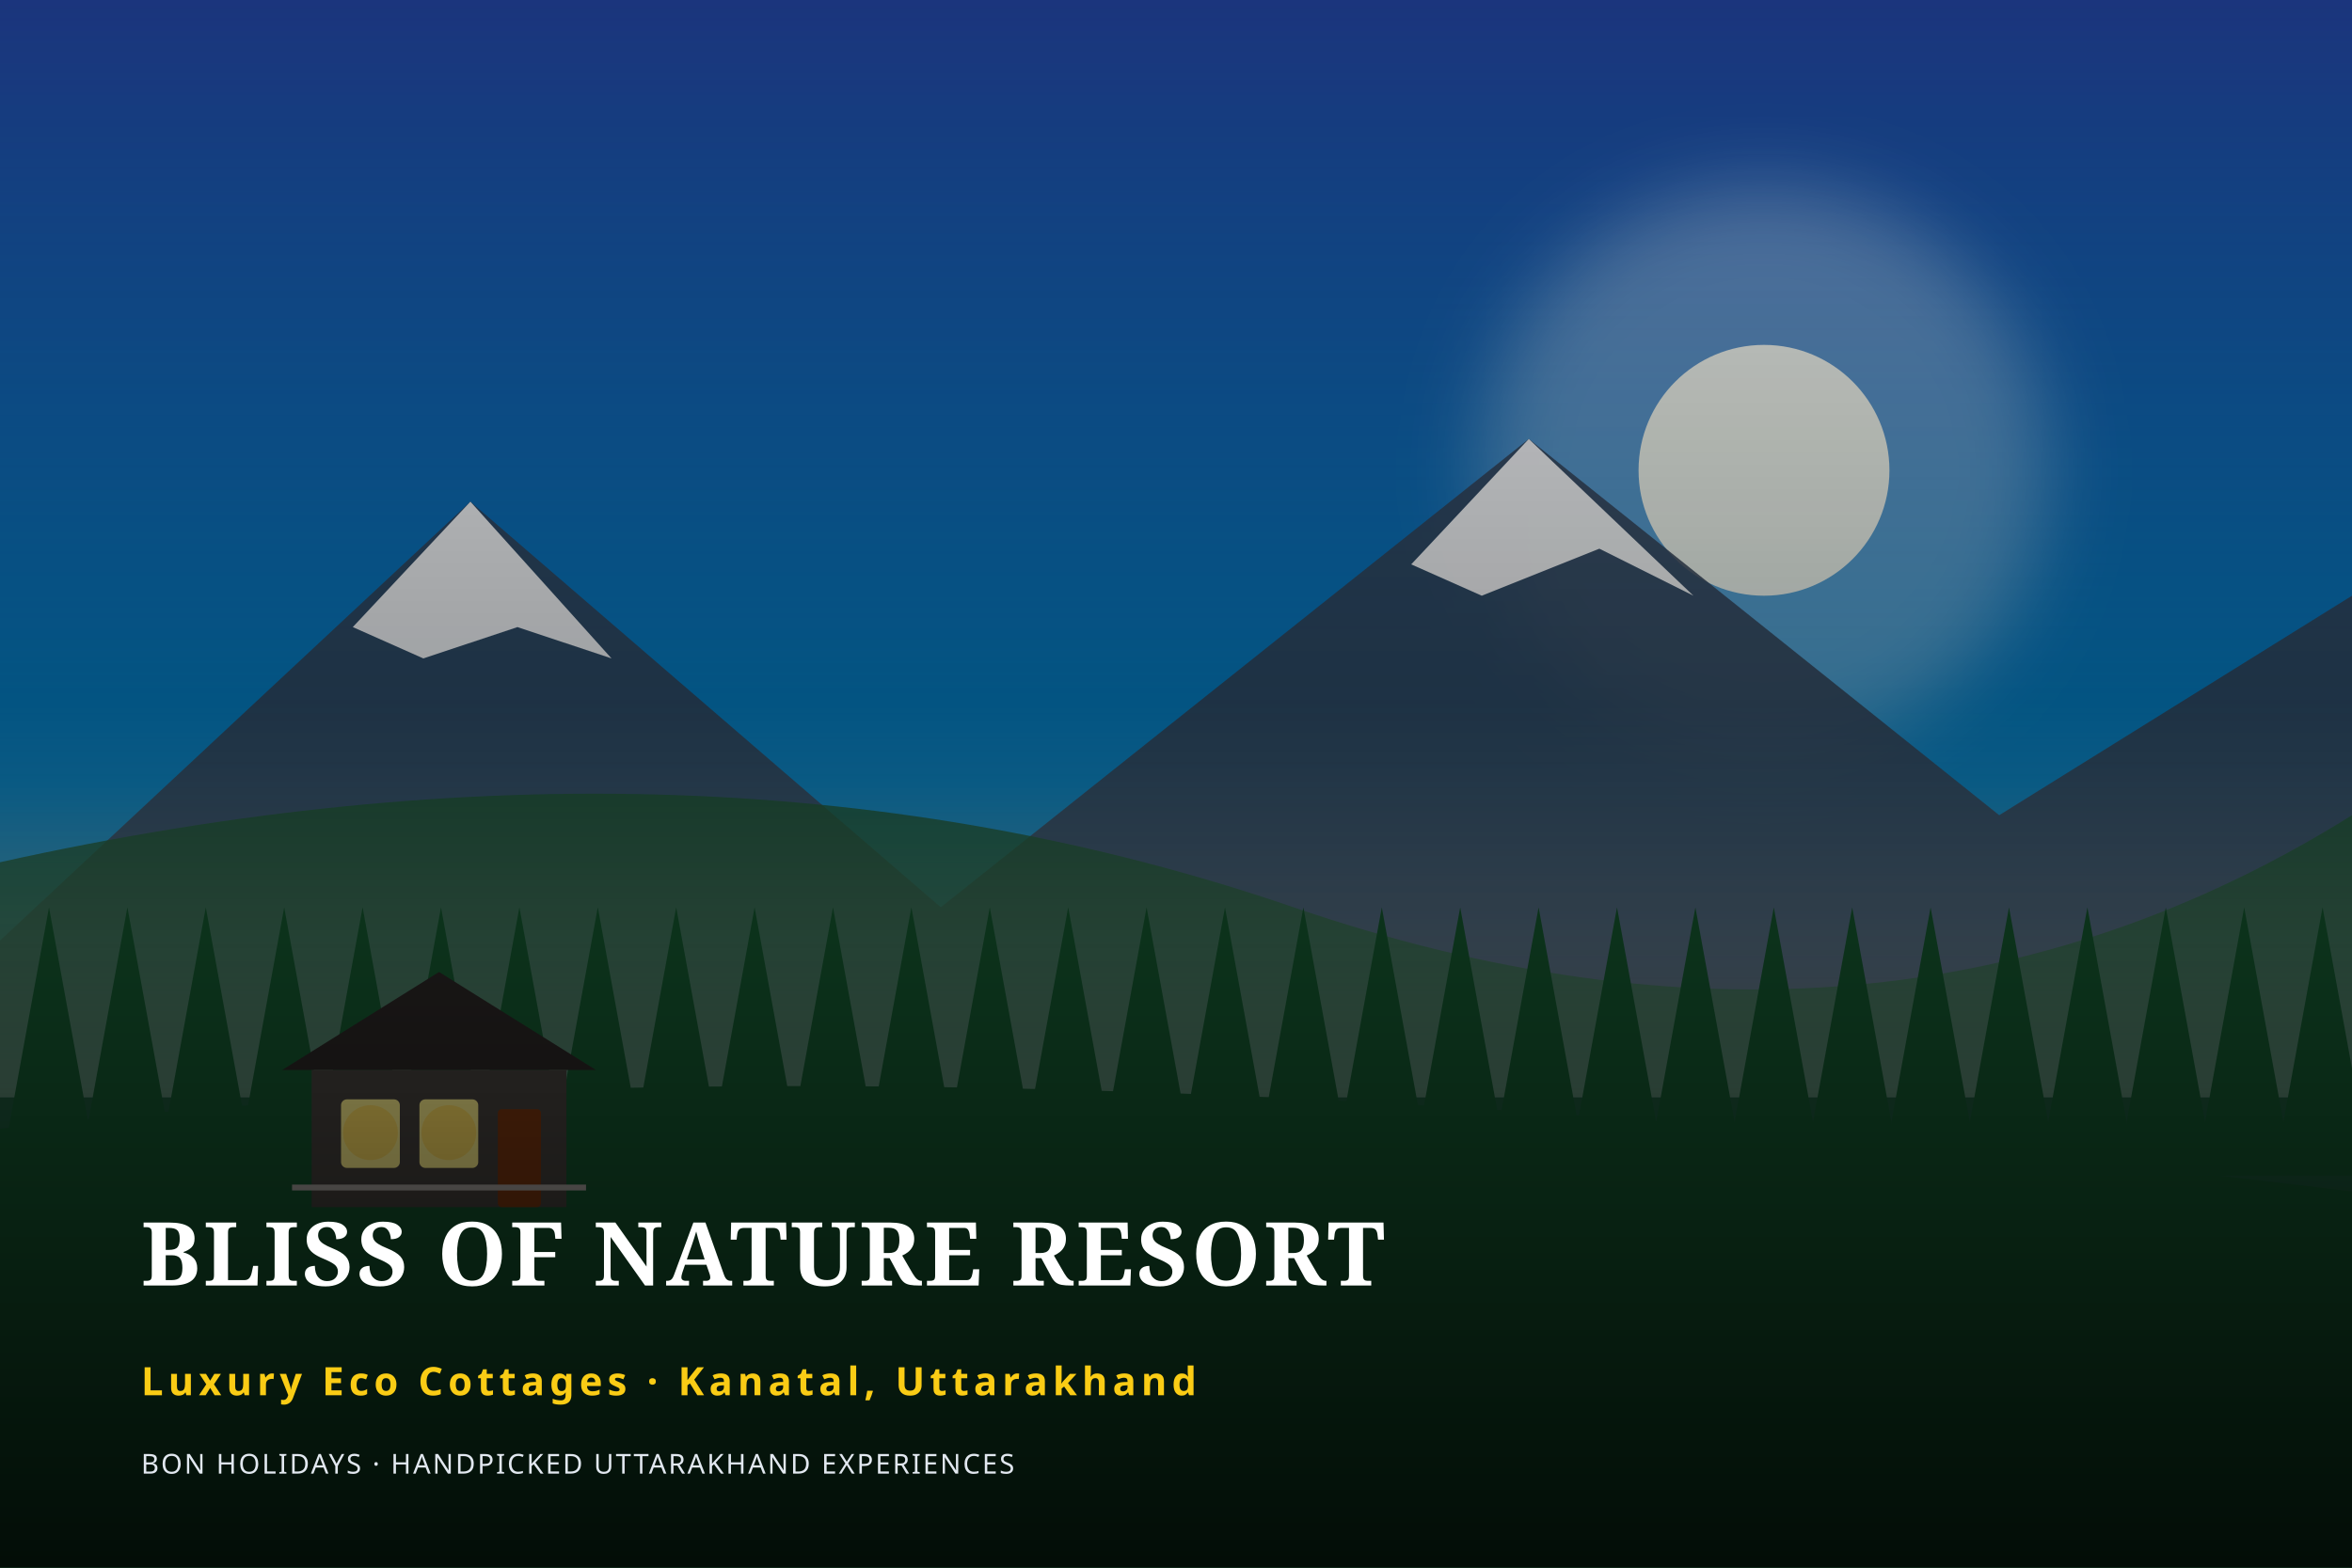
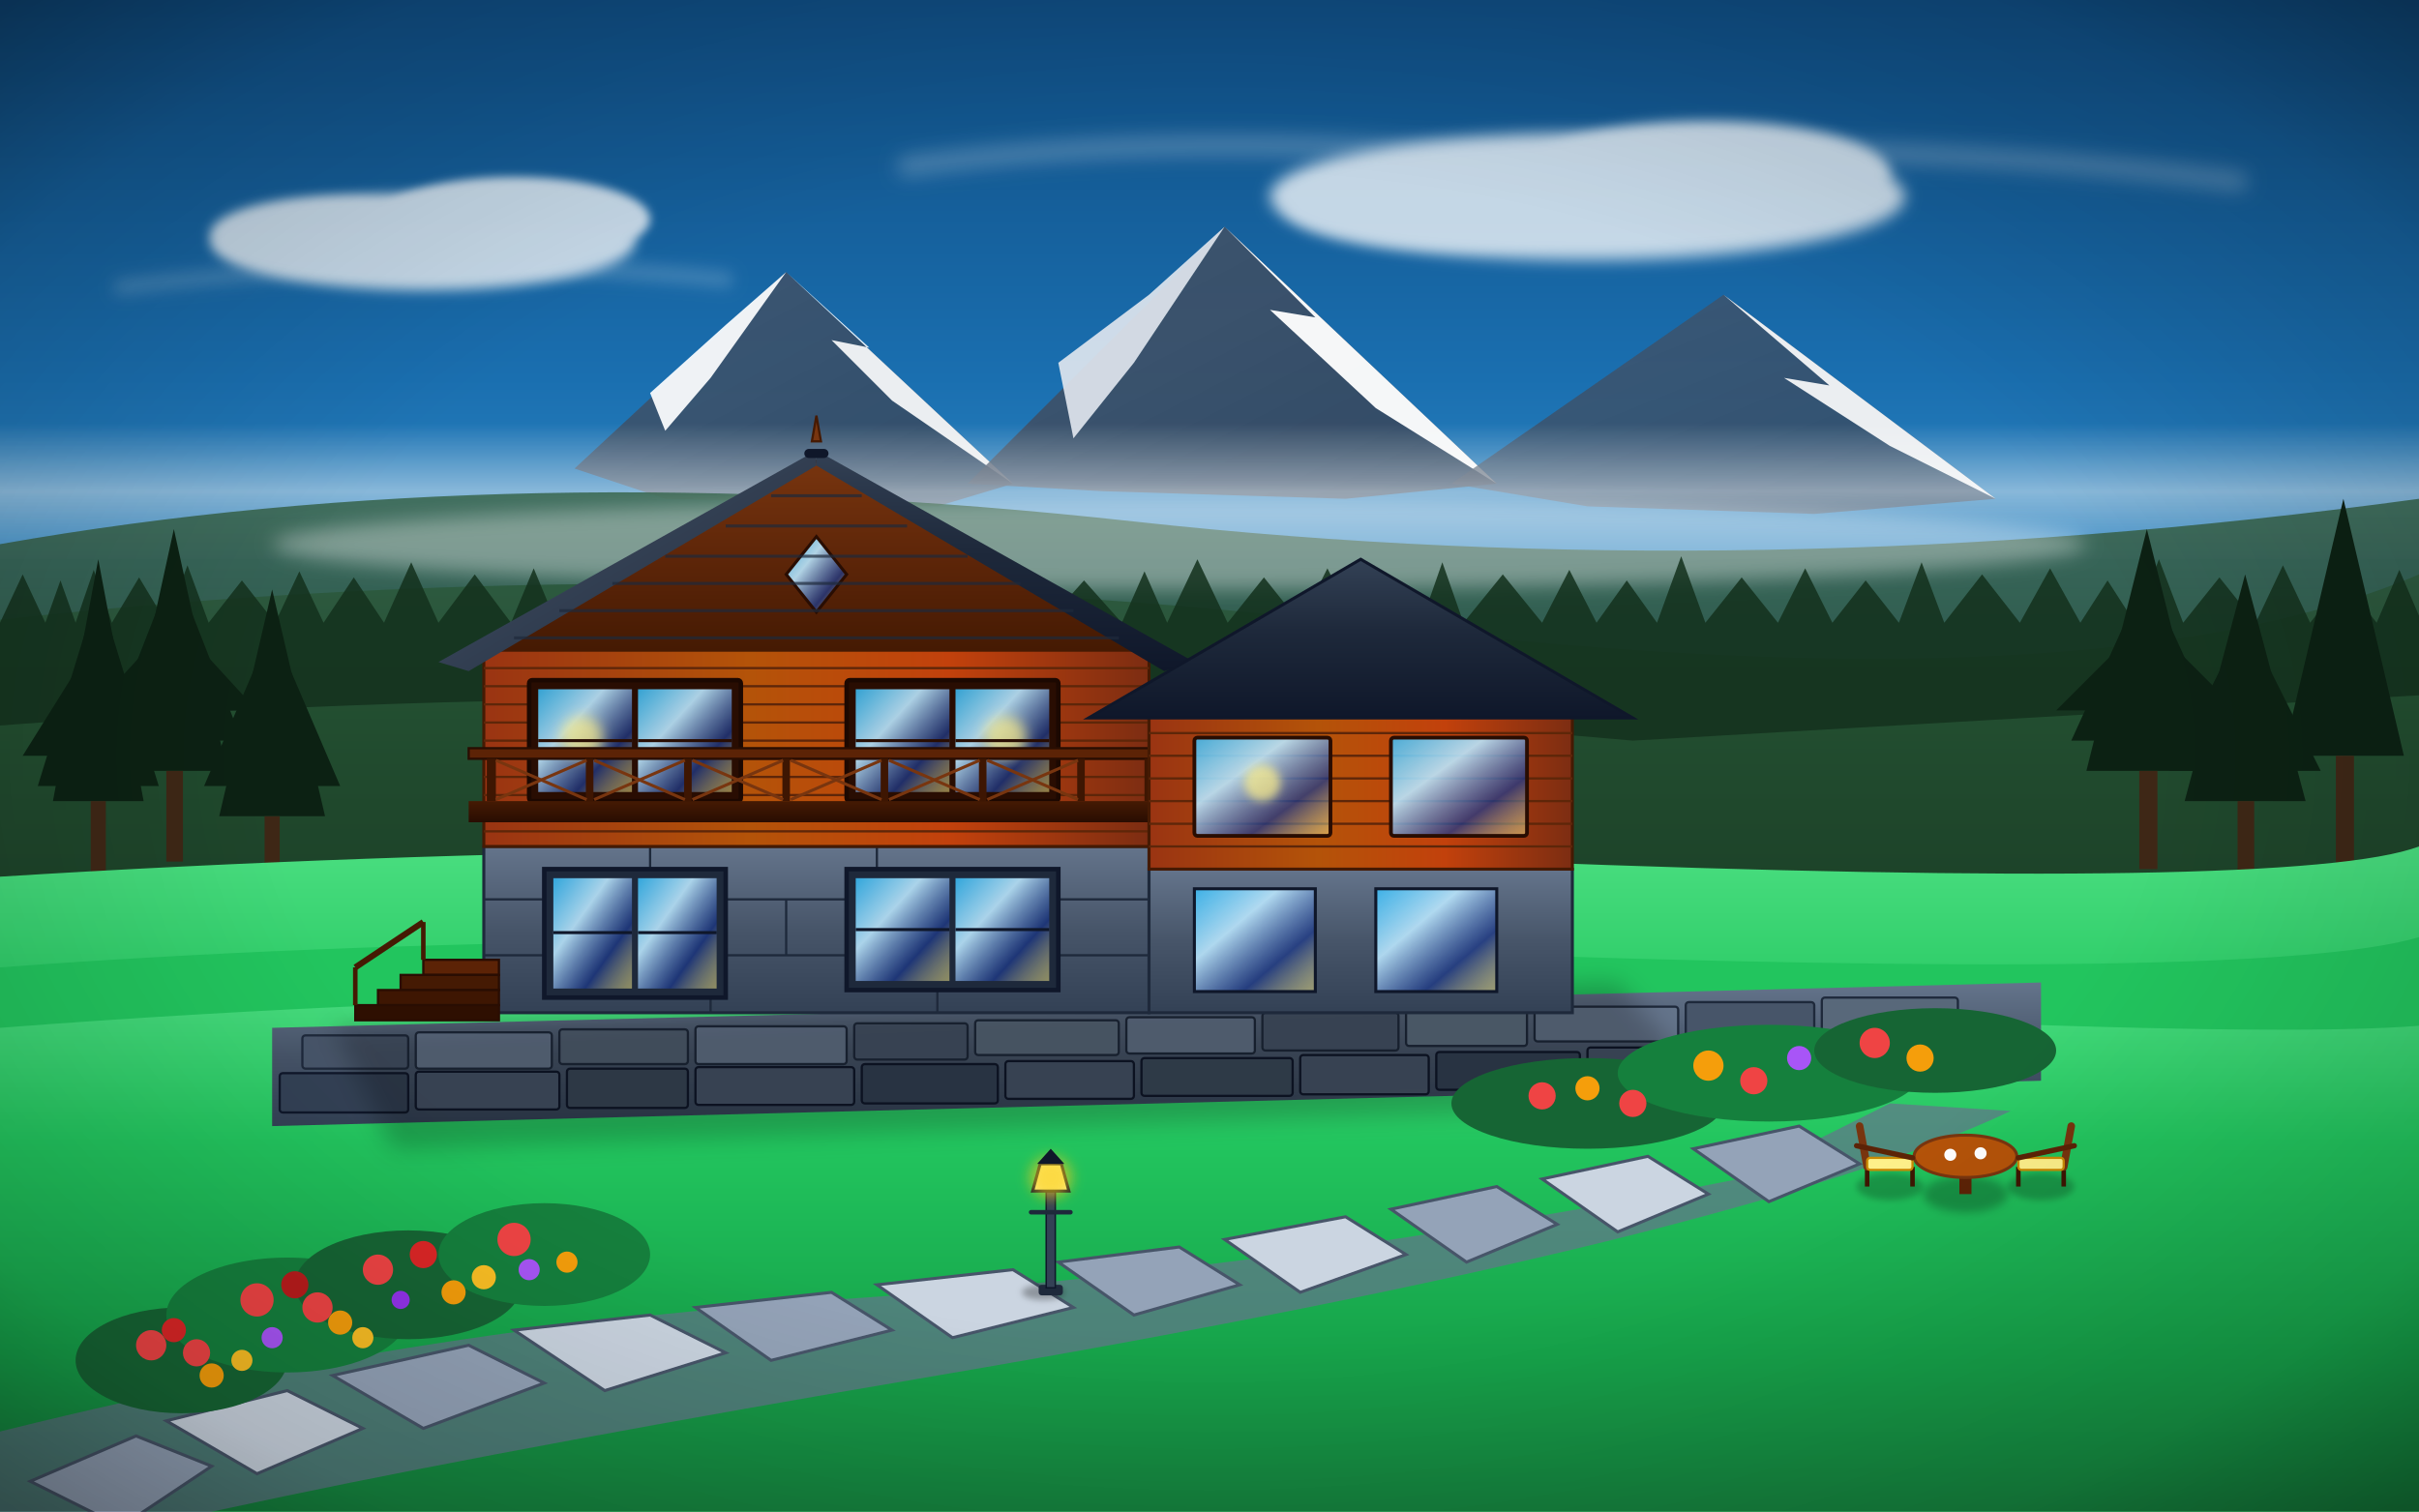
- <svg xmlns="http://www.w3.org/2000/svg" viewBox="0 0 1200 800" width="1200" height="800">
+ <svg xmlns="http://www.w3.org/2000/svg" viewBox="0 0 1600 1000" width="1600" height="1000">
  <defs>
-     <linearGradient id="skyGrad" x1="0%" y1="0%" x2="0%" y2="100%">
-       <stop offset="0%" stop-color="#1e3a8a" />
-       <stop offset="50%" stop-color="#0284c7" />
-       <stop offset="100%" stop-color="#fef08a" />
-     </linearGradient>
-     <linearGradient id="mistGrad" x1="0%" y1="0%" x2="0%" y2="100%">
+     <linearGradient id="skyGrad" x1="0" y1="0" x2="0" y2="1">
+       <stop offset="0%" stop-color="#0f4c81" />
+       <stop offset="25%" stop-color="#1a6fb0" />
+       <stop offset="55%" stop-color="#4ca8dc" />
+       <stop offset="85%" stop-color="#a1d4f0" />
+       <stop offset="100%" stop-color="#fbf3de" />
+     </linearGradient>
+     <linearGradient id="farSnowPeakGrad" x1="0" y1="0" x2="0" y2="1">
+       <stop offset="0%" stop-color="#ffffff" />
+       <stop offset="40%" stop-color="#f1f5f9" />
+       <stop offset="75%" stop-color="#cbd5e1" />
+       <stop offset="100%" stop-color="#94a3b8" />
+     </linearGradient>
+     <linearGradient id="peakShadowGrad" x1="0" y1="0" x2="1" y2="1">
+       <stop offset="0%" stop-color="#475569" />
+       <stop offset="100%" stop-color="#334155" />
+     </linearGradient>
+     <linearGradient id="midRidgeGrad1" x1="0" y1="0" x2="0" y2="1">
+       <stop offset="0%" stop-color="#3b6852" />
+       <stop offset="100%" stop-color="#1e3a29" />
+     </linearGradient>
+     <linearGradient id="midRidgeGrad2" x1="0" y1="0" x2="0" y2="1">
+       <stop offset="0%" stop-color="#2d5a3f" />
+       <stop offset="100%" stop-color="#163820" />
+     </linearGradient>
+     <linearGradient id="nearRidgeGrad" x1="0" y1="0" x2="0" y2="1">
+       <stop offset="0%" stop-color="#234f31" />
+       <stop offset="100%" stop-color="#0f2817" />
+     </linearGradient>
+     <linearGradient id="valleyMist" x1="0" y1="0" x2="0" y2="1">
      <stop offset="0%" stop-color="#ffffff" stop-opacity="0" />
-       <stop offset="100%" stop-color="#ffffff" stop-opacity="0.25" />
-     </linearGradient>
-     <linearGradient id="cardShadow" x1="0%" y1="0%" x2="0%" y2="100%">
-       <stop offset="0%" stop-color="#000000" stop-opacity="0.1" />
-       <stop offset="60%" stop-color="#000000" stop-opacity="0.4" />
-       <stop offset="100%" stop-color="#000000" stop-opacity="0.85" />
-     </linearGradient>
+       <stop offset="50%" stop-color="#ffffff" stop-opacity="0.45" />
+       <stop offset="100%" stop-color="#f8fafc" stop-opacity="0.1" />
+     </linearGradient>
+     <linearGradient id="lawnGrad" x1="0" y1="0" x2="0" y2="1">
+       <stop offset="0%" stop-color="#4ade80" />
+       <stop offset="30%" stop-color="#22c55e" />
+       <stop offset="70%" stop-color="#16a34a" />
+       <stop offset="100%" stop-color="#15803d" />
+     </linearGradient>
+     <linearGradient id="woodWallDark" x1="0" y1="0" x2="0" y2="1">
+       <stop offset="0%" stop-color="#78350f" />
+       <stop offset="50%" stop-color="#5e2609" />
+       <stop offset="100%" stop-color="#451a03" />
+     </linearGradient>
+     <linearGradient id="woodWallWarm" x1="0" y1="0" x2="1" y2="0">
+       <stop offset="0%" stop-color="#9a3412" />
+       <stop offset="40%" stop-color="#b45309" />
+       <stop offset="70%" stop-color="#c2410c" />
+       <stop offset="100%" stop-color="#7c2d12" />
+     </linearGradient>
+     <linearGradient id="woodTrim" x1="0" y1="0" x2="0" y2="1">
+       <stop offset="0%" stop-color="#451a03" />
+       <stop offset="100%" stop-color="#290d02" />
+     </linearGradient>
+     <linearGradient id="roofGrad" x1="0" y1="0" x2="0" y2="1">
+       <stop offset="0%" stop-color="#334155" />
+       <stop offset="45%" stop-color="#1e293b" />
+       <stop offset="100%" stop-color="#0f172a" />
+     </linearGradient>
+     <linearGradient id="roofHighlight" x1="0" y1="0" x2="1" y2="1">
+       <stop offset="0%" stop-color="#475569" />
+       <stop offset="100%" stop-color="#1e293b" />
+     </linearGradient>
+     <linearGradient id="windowReflection" x1="0" y1="0" x2="1" y2="1">
+       <stop offset="0%" stop-color="#38bdf8" stop-opacity="0.85" />
+       <stop offset="35%" stop-color="#bae6fd" stop-opacity="0.9" />
+       <stop offset="70%" stop-color="#1e3a8a" stop-opacity="0.75" />
+       <stop offset="100%" stop-color="#fef08a" stop-opacity="0.5" />
+     </linearGradient>
+     <linearGradient id="stoneGrad" x1="0" y1="0" x2="0" y2="1">
+       <stop offset="0%" stop-color="#64748b" />
+       <stop offset="50%" stop-color="#475569" />
+       <stop offset="100%" stop-color="#334155" />
+     </linearGradient>
+     <radialGradient id="vignette" cx="50%" cy="50%" r="70%">
+       <stop offset="55%" stop-color="#000000" stop-opacity="0" />
+       <stop offset="85%" stop-color="#000000" stop-opacity="0.15" />
+       <stop offset="100%" stop-color="#000000" stop-opacity="0.35" />
+     </radialGradient>
  </defs>
-   <rect width="1200" height="800" fill="url(#skyGrad)" />
-   <circle cx="900" cy="240" r="144" fill="#ffffff" opacity="0.3" filter="blur(20px)" />
-   <circle cx="900" cy="240" r="64" fill="#fffbeb" opacity="0.85" />
-   <polygon points="0,480 240,256 480,463 780,224 1020,416 1200,304 1200,800 0,800" fill="#334155" opacity="0.85" />
-   <polygon points="180,320 240,256 312,336 264,320 216,336" fill="#ffffff" opacity="0.9" />
-   <polygon points="720,288 780,224 864,304 816,280 756,304" fill="#ffffff" opacity="0.9" />
-   <path d="M0,440 Q360,360 660,463 T1200,416 L1200,800 L0,800 Z" fill="#14532d" opacity="0.8" />
-   <rect y="360" width="1200" height="200" fill="url(#mistGrad)" />
-   <g fill="#14532d">
-     <polygon points="0,600 25,463 50,600" />
-     <polygon points="40,600 65,463 90,600" />
-     <polygon points="80,600 105,463 130,600" />
-     <polygon points="120,600 145,463 170,600" />
-     <polygon points="160,600 185,463 210,600" />
-     <polygon points="200,600 225,463 250,600" />
-     <polygon points="240,600 265,463 290,600" />
-     <polygon points="280,600 305,463 330,600" />
-     <polygon points="320,600 345,463 370,600" />
-     <polygon points="360,600 385,463 410,600" />
-     <polygon points="400,600 425,463 450,600" />
-     <polygon points="440,600 465,463 490,600" />
-     <polygon points="480,600 505,463 530,600" />
-     <polygon points="520,600 545,463 570,600" />
-     <polygon points="560,600 585,463 610,600" />
-     <polygon points="600,600 625,463 650,600" />
-     <polygon points="640,600 665,463 690,600" />
-     <polygon points="680,600 705,463 730,600" />
-     <polygon points="720,600 745,463 770,600" />
-     <polygon points="760,600 785,463 810,600" />
-     <polygon points="800,600 825,463 850,600" />
-     <polygon points="840,600 865,463 890,600" />
-     <polygon points="880,600 905,463 930,600" />
-     <polygon points="920,600 945,463 970,600" />
-     <polygon points="960,600 985,463 1010,600" />
-     <polygon points="1000,600 1025,463 1050,600" />
-     <polygon points="1040,600 1065,463 1090,600" />
-     <polygon points="1080,600 1105,463 1130,600" />
-     <polygon points="1120,600 1145,463 1170,600" />
-     <polygon points="1160,600 1185,463 1210,600" />
-   </g>
-   <path d="M0,576 Q480,520 1200,608 L1200,800 L0,800 Z" fill="#14532d" />
-   <g transform="translate(144, 496)">
-     <polygon points="0,50 80,0 160,50" fill="#292524" />
-     <rect x="15" y="50" width="130" height="70" fill="#44403c" />
-     <rect x="30" y="65" width="30" height="35" rx="3" fill="#fef08a" opacity="0.95" />
-     <rect x="70" y="65" width="30" height="35" rx="3" fill="#fef08a" opacity="0.95" />
-     <rect x="110" y="70" width="22" height="50" rx="2" fill="#78350f" />
-     <line x1="5" y1="110" x2="155" y2="110" stroke="#a8a29e" stroke-width="3" />
-     <circle cx="45" cy="82" r="14" fill="#fbbf24" opacity="0.4" />
-     <circle cx="85" cy="82" r="14" fill="#fbbf24" opacity="0.4" />
-   </g>
-   <rect width="1200" height="800" fill="url(#cardShadow)" />
-   <text x="72" y="656" font-family="'Playfair Display', Georgia, serif" font-size="45" font-weight="700" fill="#ffffff" letter-spacing="1.5">BLISS OF NATURE RESORT</text>
-   <text x="72" y="712" font-family="'Plus Jakarta Sans', system-ui, sans-serif" font-size="20" font-weight="600" fill="#facc15" letter-spacing="2.5">Luxury Eco Cottages · Kanatal, Uttarakhand</text>
-   <text x="72" y="752" font-family="'Plus Jakarta Sans', system-ui, sans-serif" font-size="14" font-weight="500" fill="#e2e8f0" letter-spacing="1">BON HOLIDAYS · HANDPICKED UTTARAKHAND EXPERIENCES</text>
+   <rect width="1600" height="1000" fill="url(#skyGrad)" />
+   <g fill="#ffffff" opacity="0.75">
+     <ellipse cx="280" cy="160" rx="140" ry="32" filter="blur(4px)" />
+     <ellipse cx="340" cy="145" rx="90" ry="28" filter="blur(3px)" />
+     <ellipse cx="220" cy="155" rx="80" ry="24" filter="blur(4px)" />
+     <ellipse cx="1050" cy="130" rx="210" ry="42" filter="blur(5px)" />
+     <ellipse cx="1130" cy="115" rx="120" ry="35" filter="blur(4px)" />
+     <ellipse cx="960" cy="135" rx="110" ry="28" filter="blur(5px)" />
+     <path d="M600,110 Q780,85 1000,105 Q1250,90 1480,120" stroke="#ffffff" stroke-width="14" fill="none" opacity="0.3" stroke-linecap="round" filter="blur(6px)" />
+     <path d="M80,190 Q280,165 480,185" stroke="#ffffff" stroke-width="10" fill="none" opacity="0.25" stroke-linecap="round" filter="blur(5px)" />
+   </g>
+   <g>
+     <polygon points="380,310 520,180 670,320 620,335 440,330" fill="url(#peakShadowGrad)" opacity="0.8" />
+     <polygon points="520,180 575,230 550,225 590,265 670,320 520,180" fill="#ffffff" opacity="0.9" />
+     <polygon points="430,260 480,215 520,180 470,250 440,285" fill="#f8fafc" opacity="0.95" />
+     <polygon points="640,320 810,150 990,320 890,330 730,325" fill="url(#peakShadowGrad)" opacity="0.85" />
+     <polygon points="810,150 870,210 840,205 910,270 990,320 810,150" fill="#ffffff" opacity="0.95" />
+     <polygon points="700,240 760,195 810,150 750,240 710,290" fill="#e2e8f0" opacity="0.9" />
+     <polygon points="960,320 1140,195 1320,330 1200,340 1050,335" fill="url(#peakShadowGrad)" opacity="0.75" />
+     <polygon points="1140,195 1210,255 1180,250 1250,295 1320,330 1140,195" fill="#ffffff" opacity="0.9" />
+   </g>
+   <rect x="0" y="280" width="1600" height="90" fill="url(#valleyMist)" />
+   <path d="M0,360 Q340,300 750,345 T1600,330 L1600,600 L0,600 Z" fill="url(#midRidgeGrad1)" opacity="0.9" />
+   <ellipse cx="780" cy="360" rx="600" ry="30" fill="#ffffff" opacity="0.35" filter="blur(6px)" />
+   <path d="M0,410 Q450,360 920,415 T1600,380 L1600,700 L0,700 Z" fill="url(#midRidgeGrad2)" />
+   <g fill="#13301c" opacity="0.85">
+     <path d="       M0,412 l15,-32 l15,32 l10,-28 l10,28 l12,-35 l12,35 l18,-30 l18,30 l14,-38 l14,38       l22,-28 l22,28 l16,-34 l16,34 l20,-30 l20,30 l18,-40 l18,40 l24,-32 l24,32       l15,-36 l15,36 l25,-26 l25,26 l18,-42 l18,42 l20,-30 l20,30 l15,-35 l15,35       l28,-28 l28,28 l16,-45 l16,45 l22,-32 l22,32 l18,-38 l18,38 l25,-28 l25,28       l15,-34 l15,34 l20,-42 l20,42 l24,-30 l24,30 l18,-36 l18,36 l22,-28 l22,28       l14,-40 l14,40 l26,-32 l26,32 l18,-35 l18,35 l20,-28 l20,28 l16,-44 l16,44       l24,-30 l24,30 l18,-36 l18,36 l22,-28 l22,28 l15,-40 l15,40 l25,-32 l25,32       l20,-36 l20,36 l18,-28 l18,28 l16,-42 l16,42 l24,-30 l24,30 l18,-38 l18,38       l22,-28 l22,28 l15,-35 l15,35 l25,-40 l25,40 l18,-30 l18,30 l20,-34 l20,34       L1600,450 L1600,520 L0,520 Z     " />
+   </g>
+   <path d="M0,480 Q520,440 1080,490 L1600,460 L1600,850 L0,850 Z" fill="url(#nearRidgeGrad)" />
+   <g fill="#0c2113">
+     <polygon points="35,530 65,370 95,530" />
+     <polygon points="25,520 65,390 105,520" />
+     <polygon points="15,500 65,420 115,500" />
+     <rect x="60" y="530" width="10" height="55" fill="#3e2716" />
+     <polygon points="80,510 115,350 150,510" />
+     <polygon points="70,490 115,375 160,490" />
+     <polygon points="60,470 115,410 170,470" />
+     <rect x="110" y="510" width="11" height="60" fill="#3e2716" />
+     <polygon points="145,540 180,390 215,540" />
+     <polygon points="135,520 180,415 225,520" />
+     <rect x="175" y="540" width="10" height="45" fill="#3e2716" />
+     <polygon points="1380,510 1420,350 1460,510" />
+     <polygon points="1370,490 1420,380 1470,490" />
+     <polygon points="1360,470 1420,410 1480,470" />
+     <rect x="1415" y="510" width="12" height="65" fill="#3e2716" />
+     <polygon points="1445,530 1485,380 1525,530" />
+     <polygon points="1435,510 1485,410 1535,510" />
+     <rect x="1480" y="530" width="11" height="50" fill="#3e2716" />
+     <polygon points="1510,500 1550,330 1590,500" />
+     <rect x="1545" y="500" width="12" height="75" fill="#3e2716" />
+   </g>
+   <path d="M0,580 Q480,550 1000,570 T1600,560 L1600,1000 L0,1000 Z" fill="url(#lawnGrad)" />
+   <path d="M0,640 Q400,610 950,630 T1600,620 L1600,1000 L0,1000 Z" fill="#22c55e" />
+   <path d="M0,680 Q520,640 1150,670 T1600,650 L1600,1000 L0,1000 Z" fill="url(#lawnGrad)" />
+   <g fill="url(#stoneGrad)">
+     <path d="M180,680 L1350,650 L1350,715 L180,745 Z" />
+     <rect x="200" y="685" width="70" height="22" rx="2" fill="#475569" stroke="#1e293b" stroke-width="1.5" />
+     <rect x="275" y="683" width="90" height="24" rx="2" fill="#64748b" stroke="#1e293b" stroke-width="1.5" />
+     <rect x="370" y="681" width="85" height="23" rx="2" fill="#526173" stroke="#1e293b" stroke-width="1.5" />
+     <rect x="460" y="679" width="100" height="25" rx="2" fill="#64748b" stroke="#1e293b" stroke-width="1.5" />
+     <rect x="565" y="677" width="75" height="24" rx="2" fill="#475569" stroke="#1e293b" stroke-width="1.5" />
+     <rect x="645" y="675" width="95" height="23" rx="2" fill="#5a6a7c" stroke="#1e293b" stroke-width="1.5" />
+     <rect x="745" y="673" width="85" height="24" rx="2" fill="#64748b" stroke="#1e293b" stroke-width="1.5" />
+     <rect x="835" y="670" width="90" height="25" rx="2" fill="#475569" stroke="#1e293b" stroke-width="1.5" />
+     <rect x="930" y="668" width="80" height="24" rx="2" fill="#5e6f82" stroke="#1e293b" stroke-width="1.5" />
+     <rect x="1015" y="666" width="95" height="23" rx="2" fill="#64748b" stroke="#1e293b" stroke-width="1.5" />
+     <rect x="1115" y="663" width="85" height="24" rx="2" fill="#475569" stroke="#1e293b" stroke-width="1.5" />
+     <rect x="1205" y="660" width="90" height="23" rx="2" fill="#58687a" stroke="#1e293b" stroke-width="1.5" />
+     <rect x="185" y="710" width="85" height="26" rx="2" fill="#334155" stroke="#0f172a" stroke-width="1.5" />
+     <rect x="275" y="709" width="95" height="25" rx="2" fill="#475569" stroke="#0f172a" stroke-width="1.5" />
+     <rect x="375" y="707" width="80" height="26" rx="2" fill="#3a4859" stroke="#0f172a" stroke-width="1.5" />
+     <rect x="460" y="706" width="105" height="25" rx="2" fill="#475569" stroke="#0f172a" stroke-width="1.5" />
+     <rect x="570" y="704" width="90" height="26" rx="2" fill="#334155" stroke="#0f172a" stroke-width="1.5" />
+     <rect x="665" y="702" width="85" height="25" rx="2" fill="#475569" stroke="#0f172a" stroke-width="1.5" />
+     <rect x="755" y="700" width="100" height="25" rx="2" fill="#3b4a5b" stroke="#0f172a" stroke-width="1.5" />
+     <rect x="860" y="698" width="85" height="26" rx="2" fill="#475569" stroke="#0f172a" stroke-width="1.5" />
+     <rect x="950" y="696" width="95" height="25" rx="2" fill="#334155" stroke="#0f172a" stroke-width="1.5" />
+     <rect x="1050" y="693" width="85" height="25" rx="2" fill="#475569" stroke="#0f172a" stroke-width="1.5" />
+     <rect x="1140" y="690" width="100" height="24" rx="2" fill="#384656" stroke="#0f172a" stroke-width="1.5" />
+     <rect x="1245" y="687" width="80" height="24" rx="2" fill="#475569" stroke="#0f172a" stroke-width="1.5" />
+   </g>
+   <g id="blissChalet" transform="translate(220, 290)">
+     <polygon points="0,390 850,360 920,440 40,470" fill="#000000" opacity="0.22" filter="blur(8px)" />
+     <rect x="100" y="270" width="440" height="110" fill="url(#stoneGrad)" stroke="#1e293b" stroke-width="2" />
+     <line x1="100" y1="305" x2="540" y2="305" stroke="#1e293b" stroke-width="1.5" />
+     <line x1="100" y1="342" x2="540" y2="342" stroke="#1e293b" stroke-width="1.5" />
+     <line x1="210" y1="270" x2="210" y2="305" stroke="#1e293b" stroke-width="1.5" />
+     <line x1="360" y1="270" x2="360" y2="305" stroke="#1e293b" stroke-width="1.5" />
+     <line x1="160" y1="305" x2="160" y2="342" stroke="#1e293b" stroke-width="1.5" />
+     <line x1="300" y1="305" x2="300" y2="342" stroke="#1e293b" stroke-width="1.5" />
+     <line x1="450" y1="305" x2="450" y2="342" stroke="#1e293b" stroke-width="1.5" />
+     <line x1="250" y1="342" x2="250" y2="380" stroke="#1e293b" stroke-width="1.5" />
+     <line x1="400" y1="342" x2="400" y2="380" stroke="#1e293b" stroke-width="1.5" />
+     <rect x="140" y="285" width="120" height="85" fill="#1e293b" stroke="#0f172a" stroke-width="3" />
+     <rect x="146" y="291" width="52" height="73" fill="url(#windowReflection)" />
+     <rect x="202" y="291" width="52" height="73" fill="url(#windowReflection)" />
+     <line x1="146" y1="327" x2="198" y2="327" stroke="#0f172a" stroke-width="2" />
+     <line x1="202" y1="327" x2="254" y2="327" stroke="#0f172a" stroke-width="2" />
+     <rect x="340" y="285" width="140" height="80" fill="#1e293b" stroke="#0f172a" stroke-width="3" />
+     <rect x="346" y="291" width="62" height="68" fill="url(#windowReflection)" />
+     <rect x="412" y="291" width="62" height="68" fill="url(#windowReflection)" />
+     <line x1="346" y1="325" x2="408" y2="325" stroke="#0f172a" stroke-width="2" />
+     <line x1="412" y1="325" x2="474" y2="325" stroke="#0f172a" stroke-width="2" />
+     <rect x="100" y="140" width="440" height="130" fill="url(#woodWallWarm)" stroke="#451a03" stroke-width="2" />
+     <g stroke="#5e2609" stroke-width="1.5">
+       <line x1="100" y1="152" x2="540" y2="152" />
+       <line x1="100" y1="164" x2="540" y2="164" />
+       <line x1="100" y1="176" x2="540" y2="176" />
+       <line x1="100" y1="188" x2="540" y2="188" />
+       <line x1="100" y1="200" x2="540" y2="200" />
+       <line x1="100" y1="212" x2="540" y2="212" />
+       <line x1="100" y1="224" x2="540" y2="224" />
+       <line x1="100" y1="236" x2="540" y2="236" />
+       <line x1="100" y1="248" x2="540" y2="248" />
+       <line x1="100" y1="260" x2="540" y2="260" />
+     </g>
+     <g>
+       <rect x="130" y="160" width="140" height="80" fill="#290d02" stroke="#1c0801" stroke-width="3" rx="2" />
+       <rect x="136" y="166" width="62" height="68" fill="url(#windowReflection)" />
+       <rect x="202" y="166" width="62" height="68" fill="url(#windowReflection)" />
+       <circle cx="165" cy="198" r="14" fill="#fef08a" opacity="0.7" filter="blur(4px)" />
+       <line x1="136" y1="200" x2="198" y2="200" stroke="#290d02" stroke-width="2" />
+       <line x1="202" y1="200" x2="264" y2="200" stroke="#290d02" stroke-width="2" />
+       <rect x="340" y="160" width="140" height="80" fill="#290d02" stroke="#1c0801" stroke-width="3" rx="2" />
+       <rect x="346" y="166" width="62" height="68" fill="url(#windowReflection)" />
+       <rect x="412" y="166" width="62" height="68" fill="url(#windowReflection)" />
+       <circle cx="445" cy="198" r="14" fill="#fef08a" opacity="0.7" filter="blur(4px)" />
+       <line x1="346" y1="200" x2="408" y2="200" stroke="#290d02" stroke-width="2" />
+       <line x1="412" y1="200" x2="474" y2="200" stroke="#290d02" stroke-width="2" />
+     </g>
+     <g id="upperBalcony">
+       <rect x="90" y="240" width="460" height="14" fill="url(#woodTrim)" />
+       <rect x="90" y="205" width="460" height="7" fill="#5c2306" stroke="#290d02" stroke-width="1.5" />
+       <line x1="105" y1="212" x2="105" y2="240" stroke="#3e1602" stroke-width="6" />
+       <line x1="170" y1="212" x2="170" y2="240" stroke="#3e1602" stroke-width="5" />
+       <line x1="235" y1="212" x2="235" y2="240" stroke="#3e1602" stroke-width="5" />
+       <line x1="300" y1="212" x2="300" y2="240" stroke="#3e1602" stroke-width="5" />
+       <line x1="365" y1="212" x2="365" y2="240" stroke="#3e1602" stroke-width="5" />
+       <line x1="430" y1="212" x2="430" y2="240" stroke="#3e1602" stroke-width="5" />
+       <line x1="495" y1="212" x2="495" y2="240" stroke="#3e1602" stroke-width="5" />
+       <line x1="540" y1="212" x2="540" y2="240" stroke="#3e1602" stroke-width="6" />
+       <g stroke="#78350f" stroke-width="2">
+         <line x1="108" y1="213" x2="168" y2="239" />
+         <line x1="168" y1="213" x2="108" y2="239" />
+         <line x1="173" y1="213" x2="233" y2="239" />
+         <line x1="233" y1="213" x2="173" y2="239" />
+         <line x1="238" y1="213" x2="298" y2="239" />
+         <line x1="298" y1="213" x2="238" y2="239" />
+         <line x1="303" y1="213" x2="363" y2="239" />
+         <line x1="363" y1="213" x2="303" y2="239" />
+         <line x1="368" y1="213" x2="428" y2="239" />
+         <line x1="428" y1="213" x2="368" y2="239" />
+         <line x1="433" y1="213" x2="493" y2="239" />
+         <line x1="493" y1="213" x2="433" y2="239" />
+       </g>
+     </g>
+     <g id="mainRoof">
+       <polygon points="320,15 100,140 540,140" fill="url(#woodWallDark)" stroke="#451a03" stroke-width="2" />
+       <polygon points="320,65 300,90 320,115 340,90" fill="url(#windowReflection)" stroke="#290d02" stroke-width="2" />
+       <polygon points="320,8 70,148 90,154 320,18" fill="url(#roofHighlight)" />
+       <polygon points="320,8 570,148 550,154 320,18" fill="url(#roofGrad)" />
+       <line x1="315" y1="10" x2="325" y2="10" stroke="#0f172a" stroke-width="6" stroke-linecap="round" />
+       <g stroke="#1e293b" stroke-width="2" opacity="0.7">
+         <line x1="120" y1="132" x2="520" y2="132" />
+         <line x1="150" y1="114" x2="490" y2="114" />
+         <line x1="185" y1="96" x2="455" y2="96" />
+         <line x1="220" y1="78" x2="420" y2="78" />
+         <line x1="260" y1="58" x2="380" y2="58" />
+         <line x1="290" y1="38" x2="350" y2="38" />
+       </g>
+       <polygon points="317,2 320,-15 323,2" fill="#78350f" stroke="#451a03" stroke-width="1.5" />
+     </g>
+     <g id="rightWing">
+       <rect x="540" y="285" width="280" height="95" fill="url(#stoneGrad)" stroke="#1e293b" stroke-width="2" />
+       <rect x="570" y="298" width="80" height="68" fill="url(#windowReflection)" stroke="#0f172a" stroke-width="2" />
+       <rect x="690" y="298" width="80" height="68" fill="url(#windowReflection)" stroke="#0f172a" stroke-width="2" />
+       <rect x="540" y="180" width="280" height="105" fill="url(#woodWallWarm)" stroke="#451a03" stroke-width="2" />
+       <g stroke="#5e2609" stroke-width="1.5">
+         <line x1="540" y1="195" x2="820" y2="195" />
+         <line x1="540" y1="210" x2="820" y2="210" />
+         <line x1="540" y1="225" x2="820" y2="225" />
+         <line x1="540" y1="240" x2="820" y2="240" />
+         <line x1="540" y1="255" x2="820" y2="255" />
+         <line x1="540" y1="270" x2="820" y2="270" />
+       </g>
+       <rect x="570" y="198" width="90" height="65" fill="url(#windowReflection)" stroke="#290d02" stroke-width="2.5" rx="2" />
+       <rect x="700" y="198" width="90" height="65" fill="url(#windowReflection)" stroke="#290d02" stroke-width="2.5" rx="2" />
+       <circle cx="615" cy="228" r="12" fill="#fef08a" opacity="0.7" filter="blur(3px)" />
+       <polygon points="680,85 520,180 840,180" fill="url(#woodWallDark)" stroke="#451a03" stroke-width="2" />
+       <polygon points="680,80 500,185 860,185" fill="url(#roofGrad)" stroke="#0f172a" stroke-width="2" />
+     </g>
+     <g id="porchStairs">
+       <rect x="60" y="345" width="50" height="10" fill="#5c2306" stroke="#290d02" stroke-width="1.5" />
+       <rect x="45" y="355" width="65" height="10" fill="#451a03" stroke="#290d02" stroke-width="1.5" />
+       <rect x="30" y="365" width="80" height="10" fill="#3e1602" stroke="#290d02" stroke-width="1.5" />
+       <rect x="15" y="375" width="95" height="10" fill="#2e0f01" stroke="#290d02" stroke-width="1.5" />
+       <line x1="15" y1="350" x2="60" y2="320" stroke="#451a03" stroke-width="4" />
+       <line x1="15" y1="375" x2="15" y2="350" stroke="#451a03" stroke-width="3" />
+       <line x1="60" y1="345" x2="60" y2="320" stroke="#451a03" stroke-width="3" />
+     </g>
+   </g>
+   <g fill="#94a3b8" stroke="#475569" stroke-width="2">
+     <path d="       M-50,960        Q250,880 550,860        T1150,780        L1250,730        L1330,735        Q1150,820 620,910        T-50,1050 Z     " fill="#64748b" stroke="none" opacity="0.7" />
+     <polygon points="20,980 90,950 140,970 80,1010" fill="#94a3b8" />
+     <polygon points="110,940 190,920 240,945 170,975" fill="#cbd5e1" />
+     <polygon points="220,910 310,890 360,915 280,945" fill="#94a3b8" />
+     <polygon points="340,880 430,870 480,895 400,920" fill="#cbd5e1" />
+     <polygon points="460,865 550,855 590,880 510,900" fill="#94a3b8" />
+     <polygon points="580,850 670,840 710,865 630,885" fill="#cbd5e1" />
+     <polygon points="700,835 780,825 820,850 750,870" fill="#94a3b8" />
+     <polygon points="810,820 890,805 930,830 860,855" fill="#cbd5e1" />
+     <polygon points="920,800 990,785 1030,810 970,835" fill="#94a3b8" />
+     <polygon points="1020,780 1090,765 1130,790 1070,815" fill="#cbd5e1" />
+     <polygon points="1120,760 1190,745 1230,770 1170,795" fill="#94a3b8" />
+   </g>
+   <g>
+     <ellipse cx="120" cy="900" rx="70" ry="35" fill="#166534" />
+     <ellipse cx="190" cy="870" rx="80" ry="38" fill="#15803d" />
+     <ellipse cx="270" cy="850" rx="75" ry="36" fill="#166534" />
+     <ellipse cx="360" cy="830" rx="70" ry="34" fill="#15803d" />
+     <circle cx="100" cy="890" r="10" fill="#ef4444" />
+     <circle cx="115" cy="880" r="8" fill="#dc2626" />
+     <circle cx="130" cy="895" r="9" fill="#ef4444" />
+     <circle cx="170" cy="860" r="11" fill="#ef4444" />
+     <circle cx="195" cy="850" r="9" fill="#b91c1c" />
+     <circle cx="210" cy="865" r="10" fill="#ef4444" />
+     <circle cx="250" cy="840" r="10" fill="#ef4444" />
+     <circle cx="280" cy="830" r="9" fill="#dc2626" />
+     <circle cx="340" cy="820" r="11" fill="#ef4444" />
+     <circle cx="140" cy="910" r="8" fill="#f59e0b" />
+     <circle cx="160" cy="900" r="7" fill="#fbbf24" />
+     <circle cx="225" cy="875" r="8" fill="#f59e0b" />
+     <circle cx="240" cy="885" r="7" fill="#fbbf24" />
+     <circle cx="300" cy="855" r="8" fill="#f59e0b" />
+     <circle cx="320" cy="845" r="8" fill="#fbbf24" />
+     <circle cx="375" cy="835" r="7" fill="#f59e0b" />
+     <circle cx="180" cy="885" r="7" fill="#a855f7" />
+     <circle cx="265" cy="860" r="6" fill="#9333ea" />
+     <circle cx="350" cy="840" r="7" fill="#a855f7" />
+   </g>
+   <g>
+     <ellipse cx="1050" cy="730" rx="90" ry="30" fill="#166534" />
+     <ellipse cx="1170" cy="710" rx="100" ry="32" fill="#15803d" />
+     <ellipse cx="1280" cy="695" rx="80" ry="28" fill="#166534" />
+     <circle cx="1020" cy="725" r="9" fill="#ef4444" />
+     <circle cx="1050" cy="720" r="8" fill="#f59e0b" />
+     <circle cx="1080" cy="730" r="9" fill="#ef4444" />
+     <circle cx="1130" cy="705" r="10" fill="#f59e0b" />
+     <circle cx="1160" cy="715" r="9" fill="#ef4444" />
+     <circle cx="1190" cy="700" r="8" fill="#a855f7" />
+     <circle cx="1240" cy="690" r="10" fill="#ef4444" />
+     <circle cx="1270" cy="700" r="9" fill="#f59e0b" />
+   </g>
+   <g id="patioSeating" transform="translate(1220, 720)">
+     <ellipse cx="80" cy="70" rx="28" ry="12" fill="#000000" opacity="0.25" filter="blur(3px)" />
+     <rect x="76" y="45" width="8" height="25" fill="#5c2306" />
+     <ellipse cx="80" cy="45" rx="34" ry="14" fill="#b45309" stroke="#78350f" stroke-width="2" />
+     <circle cx="70" cy="44" r="4" fill="#ffffff" />
+     <circle cx="90" cy="43" r="4" fill="#ffffff" />
+     <ellipse cx="30" cy="65" rx="22" ry="9" fill="#000000" opacity="0.22" filter="blur(2px)" />
+     <line x1="15" y1="52" x2="15" y2="65" stroke="#3e1602" stroke-width="3" />
+     <line x1="45" y1="52" x2="45" y2="65" stroke="#3e1602" stroke-width="3" />
+     <line x1="10" y1="25" x2="15" y2="52" stroke="#78350f" stroke-width="5" stroke-linecap="round" />
+     <rect x="15" y="46" width="30" height="8" rx="2" fill="#fef08a" stroke="#ca8a04" stroke-width="1.5" />
+     <line x1="8" y1="38" x2="45" y2="46" stroke="#5c2306" stroke-width="3.5" stroke-linecap="round" />
+     <ellipse cx="130" cy="65" rx="22" ry="9" fill="#000000" opacity="0.22" filter="blur(2px)" />
+     <line x1="115" y1="52" x2="115" y2="65" stroke="#3e1602" stroke-width="3" />
+     <line x1="145" y1="52" x2="145" y2="65" stroke="#3e1602" stroke-width="3" />
+     <line x1="150" y1="25" x2="145" y2="52" stroke="#78350f" stroke-width="5" stroke-linecap="round" />
+     <rect x="115" y="46" width="30" height="8" rx="2" fill="#fef08a" stroke="#ca8a04" stroke-width="1.5" />
+     <line x1="152" y1="38" x2="115" y2="46" stroke="#5c2306" stroke-width="3.5" stroke-linecap="round" />
+   </g>
+   <g transform="translate(680, 770)">
+     <ellipse cx="10" cy="85" rx="14" ry="5" fill="#000000" opacity="0.3" filter="blur(2px)" />
+     <rect x="7" y="80" width="16" height="7" rx="2" fill="#1e293b" />
+     <rect x="12" y="18" width="6" height="64" fill="#334155" stroke="#0f172a" stroke-width="1" />
+     <line x1="2" y1="32" x2="28" y2="32" stroke="#1e293b" stroke-width="3" stroke-linecap="round" />
+     <polygon points="3,18 27,18 22,0 8,0" fill="#fef08a" stroke="#0f172a" stroke-width="2" />
+     <circle cx="15" cy="9" r="14" fill="#facc15" opacity="0.6" filter="blur(4px)" />
+     <polygon points="6,0 15,-10 24,0" fill="#0f172a" />
+   </g>
+   <rect width="1600" height="1000" fill="url(#vignette)" pointer-events="none" />
</svg>
